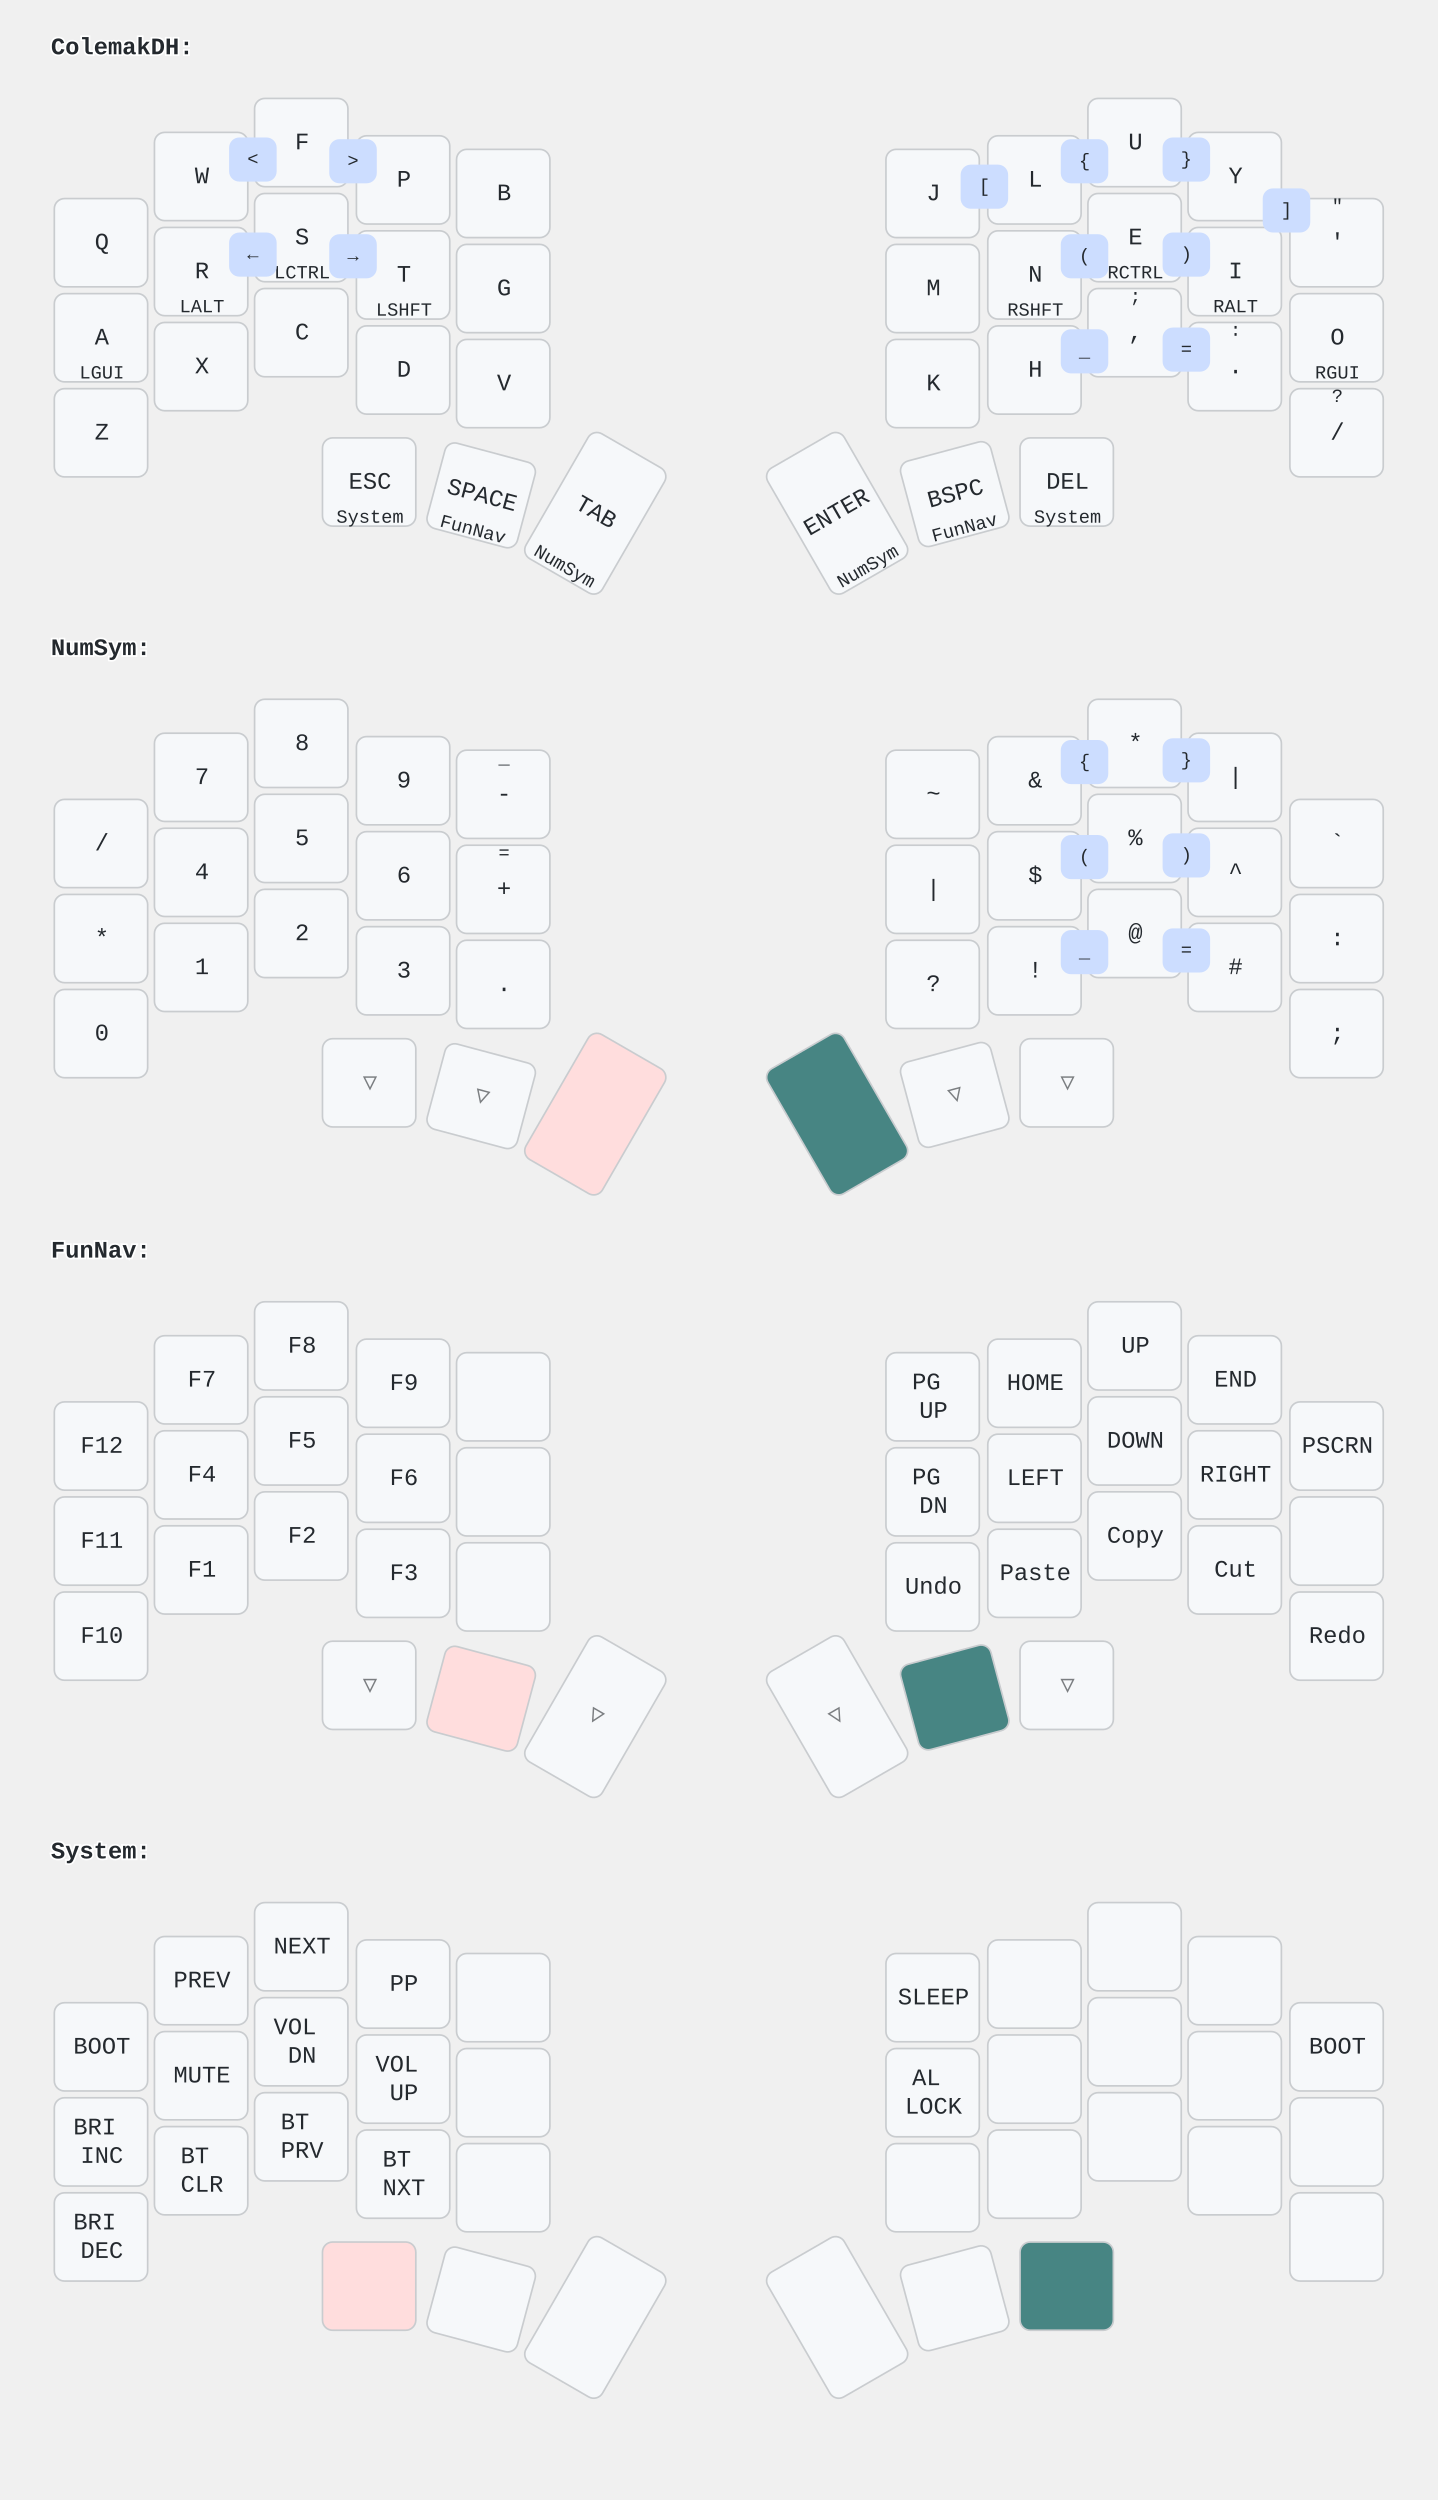
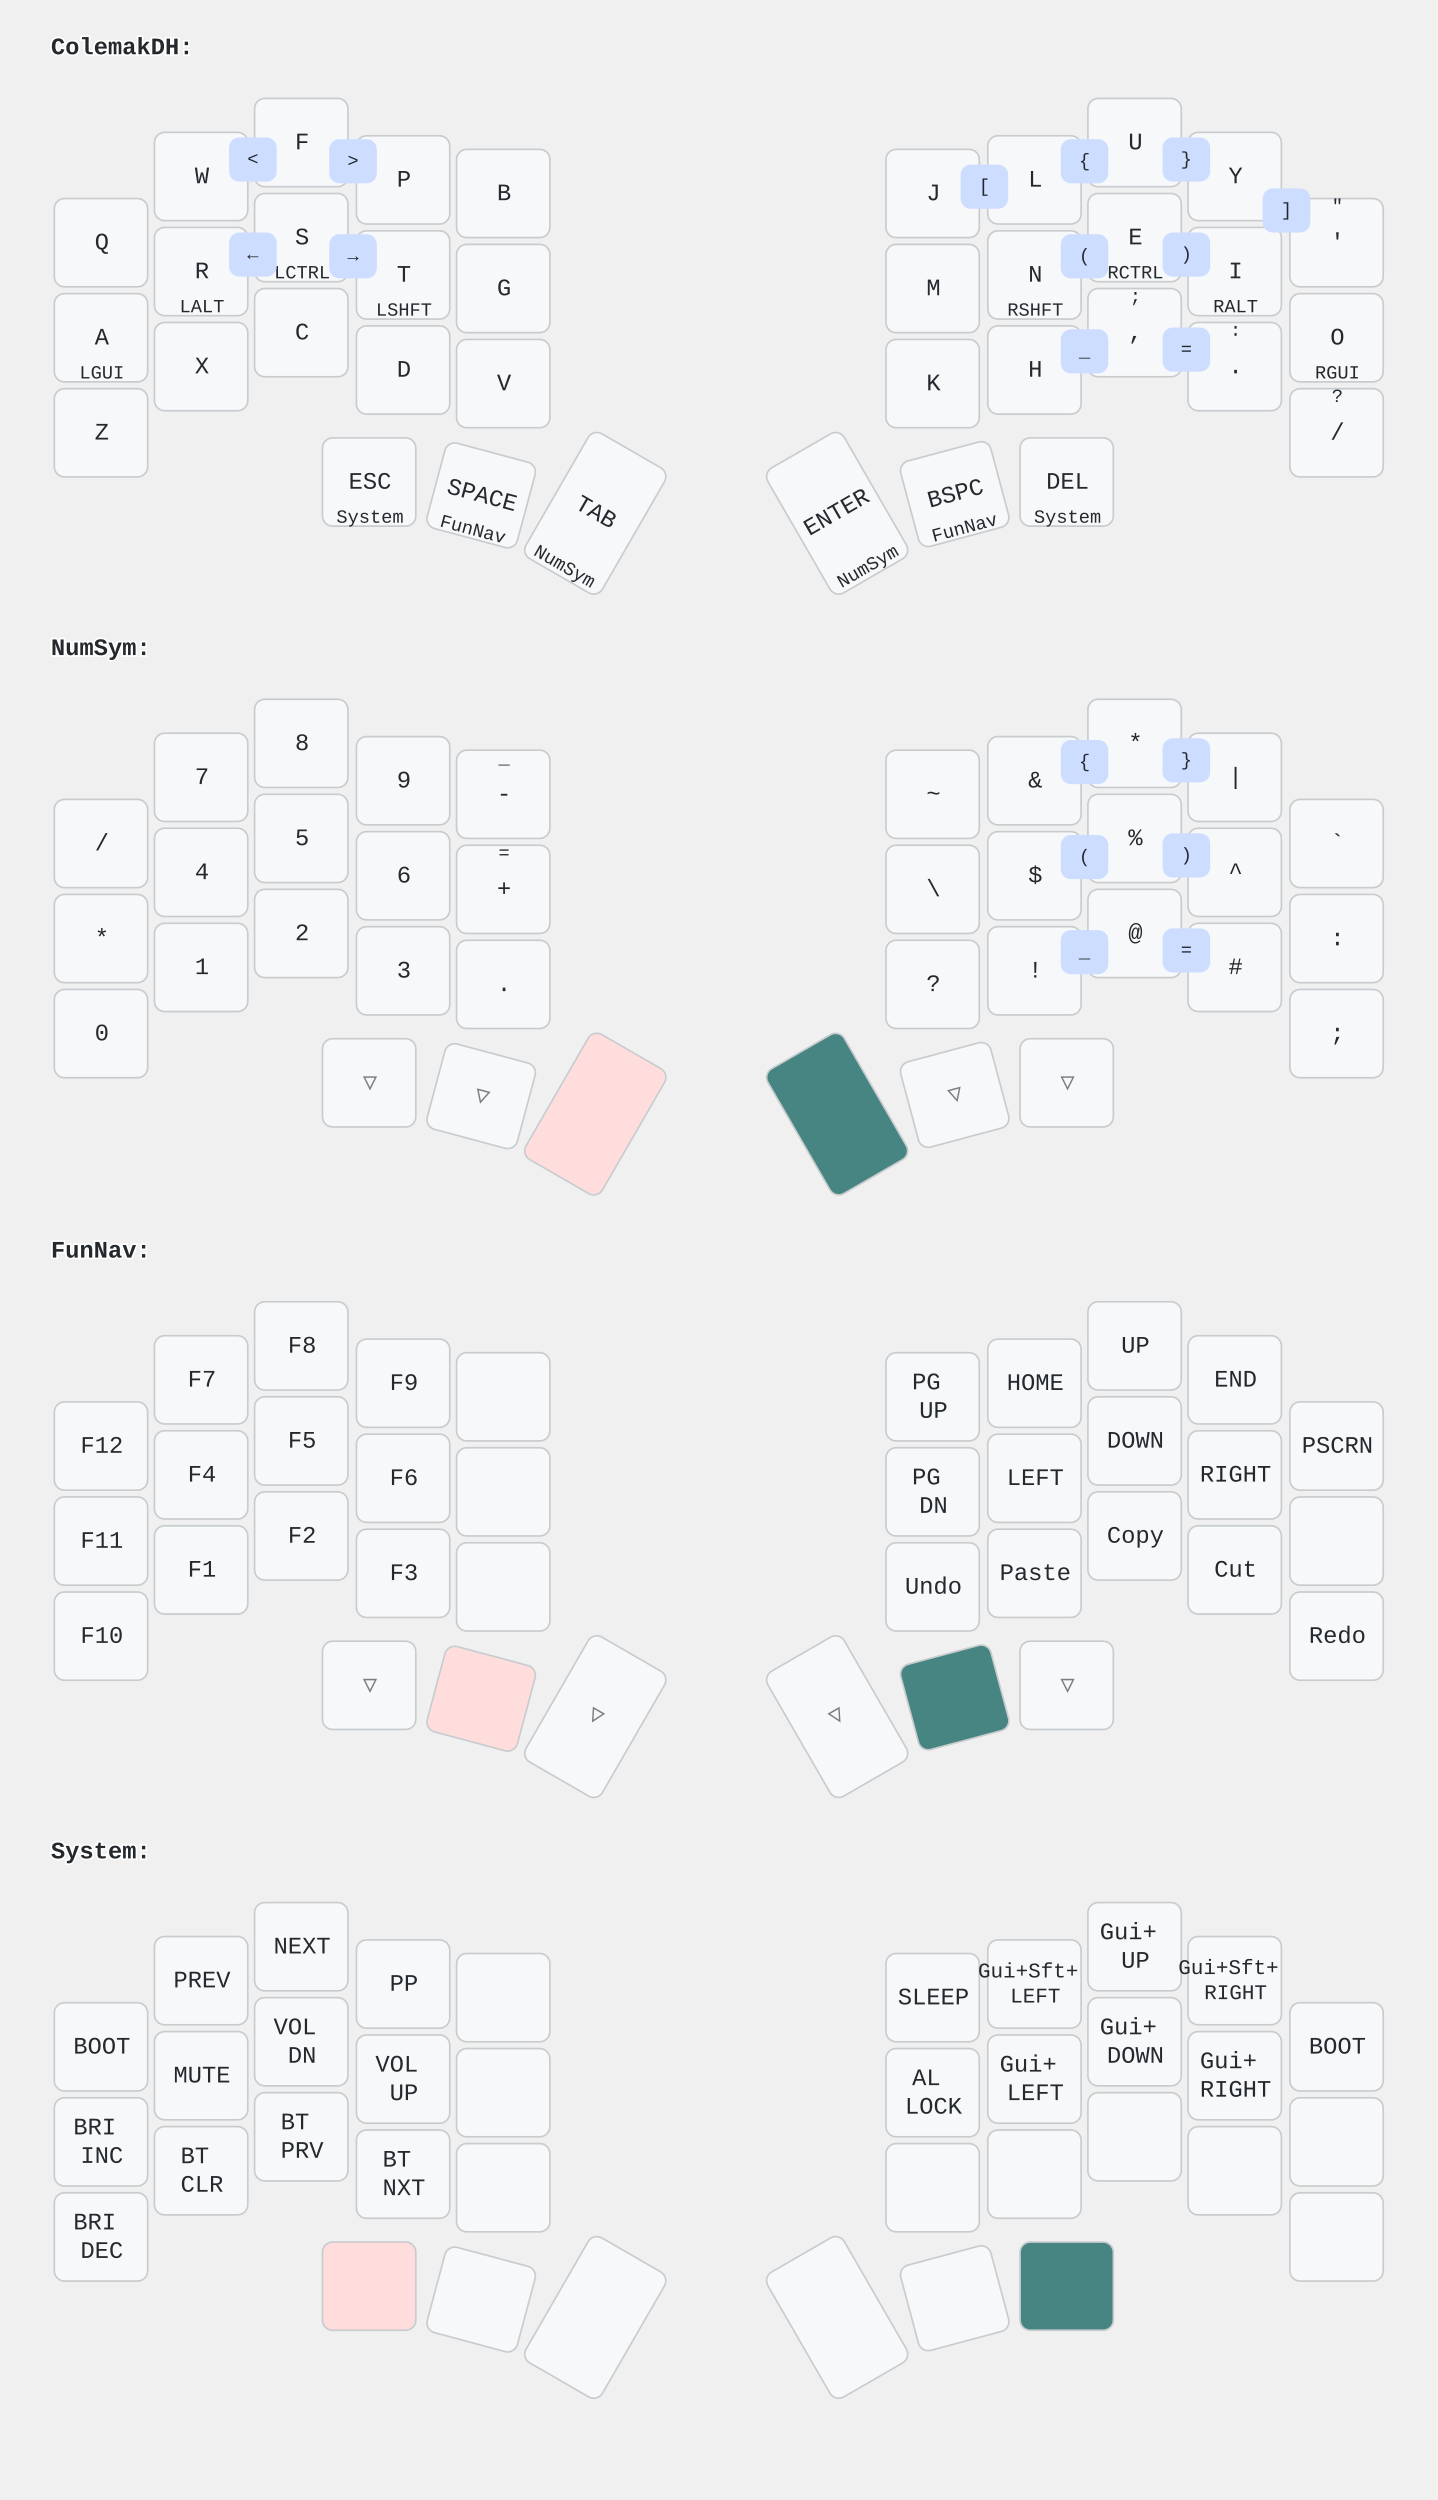
<svg xmlns="http://www.w3.org/2000/svg" width="847" height="1473" viewBox="0 0 847 1473" class="keymap">
  <style>/* inherit to force styles through use tags */
svg path {
    fill: inherit;
}

/* font and background color specifications */
svg.keymap {
    font-family: SFMono-Regular,Consolas,Liberation Mono,Menlo,monospace;
    font-size: 14px;
    font-kerning: normal;
    text-rendering: optimizeLegibility;
    fill: #24292e;
}

/* default key styling */
rect.key {
    fill: #f6f8fa;
    stroke: #c9cccf;
    stroke-width: 1;
}

/* default key side styling, only used is draw_key_sides is set */
rect.side {
    filter: brightness(90%);
}

/* color accent for combo boxes */
rect.combo, rect.combo-separate {
    fill: #cdf;
}

/* color accent for held keys */
rect.held, rect.combo.held {
    fill: #fdd;
}

/* color accent for ghost (optional) keys */
rect.ghost, rect.combo.ghost {
    stroke-dasharray: 4, 4;
    stroke-width: 2;
}

text {
    text-anchor: middle;
    dominant-baseline: middle;
}

/* styling for layer labels */
text.label {
    font-weight: bold;
    text-anchor: start;
    stroke: white;
    stroke-width: 2;
    paint-order: stroke;
}

/* styling for combo tap, and key hold/shifted label text */
text.combo, text.hold, text.shifted {
    font-size: 11px;
}

text.hold {
    text-anchor: middle;
    dominant-baseline: auto;
}

text.shifted {
    text-anchor: middle;
    dominant-baseline: hanging;
}

/* styling for hold/shifted label text in combo box */
text.combo.hold, text.combo.shifted {
    font-size: 8px;
}

/* lighter symbol for transparent keys */
text.trans {
    fill: #7b7e81;
}

/* styling for combo dendrons */
path.combo {
    stroke-width: 1;
    stroke: gray;
    fill: none;
}

/* Start Tabler Icons Cleanup */
/* cannot use height/width with glyphs */
.icon-tabler &gt; path {
    fill: inherit;
    stroke: inherit;
    stroke-width: 2;
}
/* hide tabler's default box */
.icon-tabler &gt; path[stroke="none"][fill="none"] {
    visibility: hidden;
}
/* End Tabler Icons Cleanup */

@media (prefers-color-scheme: dark) {
svg.keymap { fill: #d1d6db; }
rect.key { fill: #3f4750; }
rect.key, rect.combo { stroke: #60666c; }
rect.combo, rect.combo-separate { fill: #1f3d7a; }
rect.held, rect.combo.held { fill: #854747; }
text.label, text.footer { stroke: black; }
text.trans { fill: #7e8184; }
path.combo { stroke: #7f7f7f; }

}
rect.held.alternate { fill: #478583; }</style>
  <g transform="translate(30, 0)" class="layer-ColemakDH">
    <text x="0" y="28" class="label">ColemakDH:</text>
    <g transform="translate(0, 56)">
      <g transform="translate(30, 87)" class="key keypos-0">
        <rect rx="6" ry="6" x="-28" y="-26" width="55" height="52" class="key" />
        <text x="0" y="0" class="key tap">Q</text>
      </g>
      <g transform="translate(89, 48)" class="key keypos-1">
        <rect rx="6" ry="6" x="-28" y="-26" width="55" height="52" class="key" />
        <text x="0" y="0" class="key tap">W</text>
      </g>
      <g transform="translate(148, 28)" class="key keypos-2">
        <rect rx="6" ry="6" x="-28" y="-26" width="55" height="52" class="key" />
        <text x="0" y="0" class="key tap">F</text>
      </g>
      <g transform="translate(208, 50)" class="key keypos-3">
        <rect rx="6" ry="6" x="-28" y="-26" width="55" height="52" class="key" />
        <text x="0" y="0" class="key tap">P</text>
      </g>
      <g transform="translate(267, 58)" class="key keypos-4">
        <rect rx="6" ry="6" x="-28" y="-26" width="55" height="52" class="key" />
        <text x="0" y="0" class="key tap">B</text>
      </g>
      <g transform="translate(520, 58)" class="key keypos-5">
        <rect rx="6" ry="6" x="-28" y="-26" width="55" height="52" class="key" />
        <text x="0" y="0" class="key tap">J</text>
      </g>
      <g transform="translate(580, 50)" class="key keypos-6">
        <rect rx="6" ry="6" x="-28" y="-26" width="55" height="52" class="key" />
        <text x="0" y="0" class="key tap">L</text>
      </g>
      <g transform="translate(639, 28)" class="key keypos-7">
        <rect rx="6" ry="6" x="-28" y="-26" width="55" height="52" class="key" />
        <text x="0" y="0" class="key tap">U</text>
      </g>
      <g transform="translate(698, 48)" class="key keypos-8">
        <rect rx="6" ry="6" x="-28" y="-26" width="55" height="52" class="key" />
        <text x="0" y="0" class="key tap">Y</text>
      </g>
      <g transform="translate(758, 87)" class="key keypos-9">
        <rect rx="6" ry="6" x="-28" y="-26" width="55" height="52" class="key" />
        <text x="0" y="0" class="key tap">'</text>
        <text x="0" y="-24" class="key shifted">"</text>
      </g>
      <g transform="translate(30, 143)" class="key keypos-10">
        <rect rx="6" ry="6" x="-28" y="-26" width="55" height="52" class="key" />
        <text x="0" y="0" class="key tap">A</text>
        <text x="0" y="24" class="key hold">LGUI</text>
      </g>
      <g transform="translate(89, 104)" class="key keypos-11">
        <rect rx="6" ry="6" x="-28" y="-26" width="55" height="52" class="key" />
        <text x="0" y="0" class="key tap">R</text>
        <text x="0" y="24" class="key hold">LALT</text>
      </g>
      <g transform="translate(148, 84)" class="key keypos-12">
        <rect rx="6" ry="6" x="-28" y="-26" width="55" height="52" class="key" />
        <text x="0" y="0" class="key tap">S</text>
        <text x="0" y="24" class="key hold">LCTRL</text>
      </g>
      <g transform="translate(208, 106)" class="key keypos-13">
        <rect rx="6" ry="6" x="-28" y="-26" width="55" height="52" class="key" />
        <text x="0" y="0" class="key tap">T</text>
        <text x="0" y="24" class="key hold">LSHFT</text>
      </g>
      <g transform="translate(267, 114)" class="key keypos-14">
        <rect rx="6" ry="6" x="-28" y="-26" width="55" height="52" class="key" />
        <text x="0" y="0" class="key tap">G</text>
      </g>
      <g transform="translate(520, 114)" class="key keypos-15">
        <rect rx="6" ry="6" x="-28" y="-26" width="55" height="52" class="key" />
        <text x="0" y="0" class="key tap">M</text>
      </g>
      <g transform="translate(580, 106)" class="key keypos-16">
        <rect rx="6" ry="6" x="-28" y="-26" width="55" height="52" class="key" />
        <text x="0" y="0" class="key tap">N</text>
        <text x="0" y="24" class="key hold">RSHFT</text>
      </g>
      <g transform="translate(639, 84)" class="key keypos-17">
        <rect rx="6" ry="6" x="-28" y="-26" width="55" height="52" class="key" />
        <text x="0" y="0" class="key tap">E</text>
        <text x="0" y="24" class="key hold">RCTRL</text>
      </g>
      <g transform="translate(698, 104)" class="key keypos-18">
        <rect rx="6" ry="6" x="-28" y="-26" width="55" height="52" class="key" />
        <text x="0" y="0" class="key tap">I</text>
        <text x="0" y="24" class="key hold">RALT</text>
      </g>
      <g transform="translate(758, 143)" class="key keypos-19">
        <rect rx="6" ry="6" x="-28" y="-26" width="55" height="52" class="key" />
        <text x="0" y="0" class="key tap">O</text>
        <text x="0" y="24" class="key hold">RGUI</text>
      </g>
      <g transform="translate(30, 199)" class="key keypos-20">
        <rect rx="6" ry="6" x="-28" y="-26" width="55" height="52" class="key" />
        <text x="0" y="0" class="key tap">Z</text>
      </g>
      <g transform="translate(89, 160)" class="key keypos-21">
        <rect rx="6" ry="6" x="-28" y="-26" width="55" height="52" class="key" />
        <text x="0" y="0" class="key tap">X</text>
      </g>
      <g transform="translate(148, 140)" class="key keypos-22">
        <rect rx="6" ry="6" x="-28" y="-26" width="55" height="52" class="key" />
        <text x="0" y="0" class="key tap">C</text>
      </g>
      <g transform="translate(208, 162)" class="key keypos-23">
        <rect rx="6" ry="6" x="-28" y="-26" width="55" height="52" class="key" />
        <text x="0" y="0" class="key tap">D</text>
      </g>
      <g transform="translate(267, 170)" class="key keypos-24">
        <rect rx="6" ry="6" x="-28" y="-26" width="55" height="52" class="key" />
        <text x="0" y="0" class="key tap">V</text>
      </g>
      <g transform="translate(520, 170)" class="key keypos-25">
        <rect rx="6" ry="6" x="-28" y="-26" width="55" height="52" class="key" />
        <text x="0" y="0" class="key tap">K</text>
      </g>
      <g transform="translate(580, 162)" class="key keypos-26">
        <rect rx="6" ry="6" x="-28" y="-26" width="55" height="52" class="key" />
        <text x="0" y="0" class="key tap">H</text>
      </g>
      <g transform="translate(639, 140)" class="key keypos-27">
        <rect rx="6" ry="6" x="-28" y="-26" width="55" height="52" class="key" />
        <text x="0" y="0" class="key tap">,</text>
        <text x="0" y="-24" class="key shifted">;</text>
      </g>
      <g transform="translate(698, 160)" class="key keypos-28">
        <rect rx="6" ry="6" x="-28" y="-26" width="55" height="52" class="key" />
        <text x="0" y="0" class="key tap">.</text>
        <text x="0" y="-24" class="key shifted">:</text>
      </g>
      <g transform="translate(758, 199)" class="key keypos-29">
        <rect rx="6" ry="6" x="-28" y="-26" width="55" height="52" class="key" />
        <text x="0" y="0" class="key tap">/</text>
        <text x="0" y="-24" class="key shifted">?</text>
      </g>
      <g transform="translate(188, 228)" class="key keypos-30">
        <rect rx="6" ry="6" x="-28" y="-26" width="55" height="52" class="key" />
        <text x="0" y="0" class="key tap">ESC</text>
        <text x="0" y="24" class="key hold">System</text>
      </g>
      <g transform="translate(254, 236) rotate(15.0)" class="key keypos-31">
        <rect rx="6" ry="6" x="-28" y="-26" width="55" height="52" class="key" />
        <text x="0" y="0" class="key tap">SPACE</text>
        <text x="0" y="24" class="key hold">FunNav</text>
      </g>
      <g transform="translate(321, 246) rotate(30.0)" class="key keypos-32">
        <rect rx="6" ry="6" x="-26" y="-42" width="52" height="85" class="key" />
        <text x="0" y="0" class="key tap">TAB</text>
        <text x="0" y="40" class="key hold">NumSym</text>
      </g>
      <g transform="translate(463, 246) rotate(-30.0)" class="key keypos-33">
        <rect rx="6" ry="6" x="-26" y="-42" width="52" height="85" class="key" />
        <text x="0" y="0" class="key tap">ENTER</text>
        <text x="0" y="40" class="key hold">NumSym</text>
      </g>
      <g transform="translate(533, 235) rotate(-15.0)" class="key keypos-34">
        <rect rx="6" ry="6" x="-28" y="-26" width="55" height="52" class="key" />
        <text x="0" y="0" class="key tap">BSPC</text>
        <text x="0" y="24" class="key hold">FunNav</text>
      </g>
      <g transform="translate(599, 228)" class="key keypos-35">
        <rect rx="6" ry="6" x="-28" y="-26" width="55" height="52" class="key" />
        <text x="0" y="0" class="key tap">DEL</text>
        <text x="0" y="24" class="key hold">System</text>
      </g>
      <g class="combo combopos-0">
        <rect rx="6" ry="6" x="595" y="26" width="28" height="26" class="combo" />
        <text x="609" y="39" class="combo tap">{</text>
      </g>
      <g class="combo combopos-1">
        <rect rx="6" ry="6" x="655" y="25" width="28" height="26" class="combo" />
        <text x="669" y="38" class="combo tap">}</text>
      </g>
      <g class="combo combopos-2">
        <rect rx="6" ry="6" x="536" y="41" width="28" height="26" class="combo" />
        <text x="550" y="54" class="combo tap">[</text>
      </g>
      <g class="combo combopos-3">
        <rect rx="6" ry="6" x="714" y="55" width="28" height="26" class="combo" />
        <text x="728" y="68" class="combo tap">]</text>
      </g>
      <g class="combo combopos-4">
        <rect rx="6" ry="6" x="595" y="82" width="28" height="26" class="combo" />
        <text x="609" y="95" class="combo tap">(</text>
      </g>
      <g class="combo combopos-5">
        <rect rx="6" ry="6" x="655" y="81" width="28" height="26" class="combo" />
        <text x="669" y="94" class="combo tap">)</text>
      </g>
      <g class="combo combopos-6">
        <rect rx="6" ry="6" x="105" y="25" width="28" height="26" class="combo" />
        <text x="119" y="38" class="combo tap">&lt;</text>
      </g>
      <g class="combo combopos-7">
        <rect rx="6" ry="6" x="164" y="26" width="28" height="26" class="combo" />
        <text x="178" y="39" class="combo tap">&gt;</text>
      </g>
      <g class="combo combopos-8">
        <rect rx="6" ry="6" x="595" y="138" width="28" height="26" class="combo" />
        <text x="609" y="151" class="combo tap">_</text>
      </g>
      <g class="combo combopos-9">
        <rect rx="6" ry="6" x="655" y="137" width="28" height="26" class="combo" />
        <text x="669" y="150" class="combo tap">=</text>
      </g>
      <g class="combo combopos-10">
        <rect rx="6" ry="6" x="105" y="81" width="28" height="26" class="combo" />
        <text x="119" y="94" class="combo tap">←</text>
      </g>
      <g class="combo combopos-11">
        <rect rx="6" ry="6" x="164" y="82" width="28" height="26" class="combo" />
        <text x="178" y="95" class="combo tap">→</text>
      </g>
    </g>
  </g>
  <g transform="translate(30, 354)" class="layer-NumSym">
    <text x="0" y="28" class="label">NumSym:</text>
    <g transform="translate(0, 56)">
      <g transform="translate(30, 87)" class="key keypos-0">
        <rect rx="6" ry="6" x="-28" y="-26" width="55" height="52" class="key" />
        <text x="0" y="0" class="key tap">/</text>
      </g>
      <g transform="translate(89, 48)" class="key keypos-1">
        <rect rx="6" ry="6" x="-28" y="-26" width="55" height="52" class="key" />
        <text x="0" y="0" class="key tap">7</text>
      </g>
      <g transform="translate(148, 28)" class="key keypos-2">
        <rect rx="6" ry="6" x="-28" y="-26" width="55" height="52" class="key" />
        <text x="0" y="0" class="key tap">8</text>
      </g>
      <g transform="translate(208, 50)" class="key keypos-3">
        <rect rx="6" ry="6" x="-28" y="-26" width="55" height="52" class="key" />
        <text x="0" y="0" class="key tap">9</text>
      </g>
      <g transform="translate(267, 58)" class="key keypos-4">
        <rect rx="6" ry="6" x="-28" y="-26" width="55" height="52" class="key" />
        <text x="0" y="0" class="key tap">-</text>
        <text x="0" y="-24" class="key shifted">_</text>
      </g>
      <g transform="translate(520, 58)" class="key keypos-5">
        <rect rx="6" ry="6" x="-28" y="-26" width="55" height="52" class="key" />
        <text x="0" y="0" class="key tap">~</text>
      </g>
      <g transform="translate(580, 50)" class="key keypos-6">
        <rect rx="6" ry="6" x="-28" y="-26" width="55" height="52" class="key" />
        <text x="0" y="0" class="key tap">&amp;</text>
      </g>
      <g transform="translate(639, 28)" class="key keypos-7">
        <rect rx="6" ry="6" x="-28" y="-26" width="55" height="52" class="key" />
        <text x="0" y="0" class="key tap">*</text>
      </g>
      <g transform="translate(698, 48)" class="key keypos-8">
        <rect rx="6" ry="6" x="-28" y="-26" width="55" height="52" class="key" />
        <text x="0" y="0" class="key tap">|</text>
      </g>
      <g transform="translate(758, 87)" class="key keypos-9">
        <rect rx="6" ry="6" x="-28" y="-26" width="55" height="52" class="key" />
        <text x="0" y="0" class="key tap">`</text>
      </g>
      <g transform="translate(30, 143)" class="key keypos-10">
        <rect rx="6" ry="6" x="-28" y="-26" width="55" height="52" class="key" />
        <text x="0" y="0" class="key tap">*</text>
      </g>
      <g transform="translate(89, 104)" class="key keypos-11">
        <rect rx="6" ry="6" x="-28" y="-26" width="55" height="52" class="key" />
        <text x="0" y="0" class="key tap">4</text>
      </g>
      <g transform="translate(148, 84)" class="key keypos-12">
        <rect rx="6" ry="6" x="-28" y="-26" width="55" height="52" class="key" />
        <text x="0" y="0" class="key tap">5</text>
      </g>
      <g transform="translate(208, 106)" class="key keypos-13">
        <rect rx="6" ry="6" x="-28" y="-26" width="55" height="52" class="key" />
        <text x="0" y="0" class="key tap">6</text>
      </g>
      <g transform="translate(267, 114)" class="key keypos-14">
        <rect rx="6" ry="6" x="-28" y="-26" width="55" height="52" class="key" />
        <text x="0" y="0" class="key tap">+</text>
        <text x="0" y="-24" class="key shifted">=</text>
      </g>
      <g transform="translate(520, 114)" class="key keypos-15">
        <rect rx="6" ry="6" x="-28" y="-26" width="55" height="52" class="key" />
-         <text x="0" y="0" class="key tap">|</text>
+         <text x="0" y="0" class="key tap">\</text>
      </g>
      <g transform="translate(580, 106)" class="key keypos-16">
        <rect rx="6" ry="6" x="-28" y="-26" width="55" height="52" class="key" />
        <text x="0" y="0" class="key tap">$</text>
      </g>
      <g transform="translate(639, 84)" class="key keypos-17">
        <rect rx="6" ry="6" x="-28" y="-26" width="55" height="52" class="key" />
        <text x="0" y="0" class="key tap">%</text>
      </g>
      <g transform="translate(698, 104)" class="key keypos-18">
        <rect rx="6" ry="6" x="-28" y="-26" width="55" height="52" class="key" />
        <text x="0" y="0" class="key tap">^</text>
      </g>
      <g transform="translate(758, 143)" class="key keypos-19">
        <rect rx="6" ry="6" x="-28" y="-26" width="55" height="52" class="key" />
        <text x="0" y="0" class="key tap">:</text>
      </g>
      <g transform="translate(30, 199)" class="key keypos-20">
        <rect rx="6" ry="6" x="-28" y="-26" width="55" height="52" class="key" />
        <text x="0" y="0" class="key tap">0</text>
      </g>
      <g transform="translate(89, 160)" class="key keypos-21">
        <rect rx="6" ry="6" x="-28" y="-26" width="55" height="52" class="key" />
        <text x="0" y="0" class="key tap">1</text>
      </g>
      <g transform="translate(148, 140)" class="key keypos-22">
        <rect rx="6" ry="6" x="-28" y="-26" width="55" height="52" class="key" />
        <text x="0" y="0" class="key tap">2</text>
      </g>
      <g transform="translate(208, 162)" class="key keypos-23">
        <rect rx="6" ry="6" x="-28" y="-26" width="55" height="52" class="key" />
        <text x="0" y="0" class="key tap">3</text>
      </g>
      <g transform="translate(267, 170)" class="key keypos-24">
        <rect rx="6" ry="6" x="-28" y="-26" width="55" height="52" class="key" />
        <text x="0" y="0" class="key tap">.</text>
      </g>
      <g transform="translate(520, 170)" class="key keypos-25">
        <rect rx="6" ry="6" x="-28" y="-26" width="55" height="52" class="key" />
        <text x="0" y="0" class="key tap">?</text>
      </g>
      <g transform="translate(580, 162)" class="key keypos-26">
        <rect rx="6" ry="6" x="-28" y="-26" width="55" height="52" class="key" />
        <text x="0" y="0" class="key tap">!</text>
      </g>
      <g transform="translate(639, 140)" class="key keypos-27">
        <rect rx="6" ry="6" x="-28" y="-26" width="55" height="52" class="key" />
        <text x="0" y="0" class="key tap">@</text>
      </g>
      <g transform="translate(698, 160)" class="key keypos-28">
        <rect rx="6" ry="6" x="-28" y="-26" width="55" height="52" class="key" />
        <text x="0" y="0" class="key tap">#</text>
      </g>
      <g transform="translate(758, 199)" class="key keypos-29">
        <rect rx="6" ry="6" x="-28" y="-26" width="55" height="52" class="key" />
        <text x="0" y="0" class="key tap">;</text>
      </g>
      <g transform="translate(188, 228)" class="key trans keypos-30">
        <rect rx="6" ry="6" x="-28" y="-26" width="55" height="52" class="key trans" />
        <text x="0" y="0" class="key trans tap">▽</text>
      </g>
      <g transform="translate(254, 236) rotate(15.0)" class="key trans keypos-31">
        <rect rx="6" ry="6" x="-28" y="-26" width="55" height="52" class="key trans" />
        <text x="0" y="0" class="key trans tap">▽</text>
      </g>
      <g transform="translate(321, 246) rotate(30.0)" class="key held keypos-32">
        <rect rx="6" ry="6" x="-26" y="-42" width="52" height="85" class="key held" />
      </g>
      <g transform="translate(463, 246) rotate(-30.0)" class="key held alternate keypos-33">
        <rect rx="6" ry="6" x="-26" y="-42" width="52" height="85" class="key held alternate" />
      </g>
      <g transform="translate(533, 235) rotate(-15.0)" class="key trans keypos-34">
        <rect rx="6" ry="6" x="-28" y="-26" width="55" height="52" class="key trans" />
        <text x="0" y="0" class="key trans tap">▽</text>
      </g>
      <g transform="translate(599, 228)" class="key trans keypos-35">
        <rect rx="6" ry="6" x="-28" y="-26" width="55" height="52" class="key trans" />
        <text x="0" y="0" class="key trans tap">▽</text>
      </g>
      <g class="combo combopos-0">
        <rect rx="6" ry="6" x="595" y="26" width="28" height="26" class="combo" />
        <text x="609" y="39" class="combo tap">{</text>
      </g>
      <g class="combo combopos-1">
        <rect rx="6" ry="6" x="655" y="25" width="28" height="26" class="combo" />
        <text x="669" y="38" class="combo tap">}</text>
      </g>
      <g class="combo combopos-2">
        <rect rx="6" ry="6" x="595" y="82" width="28" height="26" class="combo" />
        <text x="609" y="95" class="combo tap">(</text>
      </g>
      <g class="combo combopos-3">
        <rect rx="6" ry="6" x="655" y="81" width="28" height="26" class="combo" />
        <text x="669" y="94" class="combo tap">)</text>
      </g>
      <g class="combo combopos-4">
        <rect rx="6" ry="6" x="595" y="138" width="28" height="26" class="combo" />
        <text x="609" y="151" class="combo tap">_</text>
      </g>
      <g class="combo combopos-5">
        <rect rx="6" ry="6" x="655" y="137" width="28" height="26" class="combo" />
        <text x="669" y="150" class="combo tap">=</text>
      </g>
    </g>
  </g>
  <g transform="translate(30, 709)" class="layer-FunNav">
    <text x="0" y="28" class="label">FunNav:</text>
    <g transform="translate(0, 56)">
      <g transform="translate(30, 87)" class="key keypos-0">
        <rect rx="6" ry="6" x="-28" y="-26" width="55" height="52" class="key" />
        <text x="0" y="0" class="key tap">F12</text>
      </g>
      <g transform="translate(89, 48)" class="key keypos-1">
        <rect rx="6" ry="6" x="-28" y="-26" width="55" height="52" class="key" />
        <text x="0" y="0" class="key tap">F7</text>
      </g>
      <g transform="translate(148, 28)" class="key keypos-2">
        <rect rx="6" ry="6" x="-28" y="-26" width="55" height="52" class="key" />
        <text x="0" y="0" class="key tap">F8</text>
      </g>
      <g transform="translate(208, 50)" class="key keypos-3">
        <rect rx="6" ry="6" x="-28" y="-26" width="55" height="52" class="key" />
        <text x="0" y="0" class="key tap">F9</text>
      </g>
      <g transform="translate(267, 58)" class="key keypos-4">
        <rect rx="6" ry="6" x="-28" y="-26" width="55" height="52" class="key" />
      </g>
      <g transform="translate(520, 58)" class="key keypos-5">
        <rect rx="6" ry="6" x="-28" y="-26" width="55" height="52" class="key" />
        <text x="0" y="0" class="key tap">
          <tspan x="0" dy="-0.6em">PG</tspan>
          <tspan x="0" dy="1.2em">UP</tspan>
        </text>
      </g>
      <g transform="translate(580, 50)" class="key keypos-6">
        <rect rx="6" ry="6" x="-28" y="-26" width="55" height="52" class="key" />
        <text x="0" y="0" class="key tap">HOME</text>
      </g>
      <g transform="translate(639, 28)" class="key keypos-7">
        <rect rx="6" ry="6" x="-28" y="-26" width="55" height="52" class="key" />
        <text x="0" y="0" class="key tap">UP</text>
      </g>
      <g transform="translate(698, 48)" class="key keypos-8">
        <rect rx="6" ry="6" x="-28" y="-26" width="55" height="52" class="key" />
        <text x="0" y="0" class="key tap">END</text>
      </g>
      <g transform="translate(758, 87)" class="key keypos-9">
        <rect rx="6" ry="6" x="-28" y="-26" width="55" height="52" class="key" />
        <text x="0" y="0" class="key tap">PSCRN</text>
      </g>
      <g transform="translate(30, 143)" class="key keypos-10">
        <rect rx="6" ry="6" x="-28" y="-26" width="55" height="52" class="key" />
        <text x="0" y="0" class="key tap">F11</text>
      </g>
      <g transform="translate(89, 104)" class="key keypos-11">
        <rect rx="6" ry="6" x="-28" y="-26" width="55" height="52" class="key" />
        <text x="0" y="0" class="key tap">F4</text>
      </g>
      <g transform="translate(148, 84)" class="key keypos-12">
        <rect rx="6" ry="6" x="-28" y="-26" width="55" height="52" class="key" />
        <text x="0" y="0" class="key tap">F5</text>
      </g>
      <g transform="translate(208, 106)" class="key keypos-13">
        <rect rx="6" ry="6" x="-28" y="-26" width="55" height="52" class="key" />
        <text x="0" y="0" class="key tap">F6</text>
      </g>
      <g transform="translate(267, 114)" class="key keypos-14">
        <rect rx="6" ry="6" x="-28" y="-26" width="55" height="52" class="key" />
      </g>
      <g transform="translate(520, 114)" class="key keypos-15">
        <rect rx="6" ry="6" x="-28" y="-26" width="55" height="52" class="key" />
        <text x="0" y="0" class="key tap">
          <tspan x="0" dy="-0.6em">PG</tspan>
          <tspan x="0" dy="1.2em">DN</tspan>
        </text>
      </g>
      <g transform="translate(580, 106)" class="key keypos-16">
        <rect rx="6" ry="6" x="-28" y="-26" width="55" height="52" class="key" />
        <text x="0" y="0" class="key tap">LEFT</text>
      </g>
      <g transform="translate(639, 84)" class="key keypos-17">
        <rect rx="6" ry="6" x="-28" y="-26" width="55" height="52" class="key" />
        <text x="0" y="0" class="key tap">DOWN</text>
      </g>
      <g transform="translate(698, 104)" class="key keypos-18">
        <rect rx="6" ry="6" x="-28" y="-26" width="55" height="52" class="key" />
        <text x="0" y="0" class="key tap">RIGHT</text>
      </g>
      <g transform="translate(758, 143)" class="key keypos-19">
        <rect rx="6" ry="6" x="-28" y="-26" width="55" height="52" class="key" />
      </g>
      <g transform="translate(30, 199)" class="key keypos-20">
        <rect rx="6" ry="6" x="-28" y="-26" width="55" height="52" class="key" />
        <text x="0" y="0" class="key tap">F10</text>
      </g>
      <g transform="translate(89, 160)" class="key keypos-21">
        <rect rx="6" ry="6" x="-28" y="-26" width="55" height="52" class="key" />
        <text x="0" y="0" class="key tap">F1</text>
      </g>
      <g transform="translate(148, 140)" class="key keypos-22">
        <rect rx="6" ry="6" x="-28" y="-26" width="55" height="52" class="key" />
        <text x="0" y="0" class="key tap">F2</text>
      </g>
      <g transform="translate(208, 162)" class="key keypos-23">
        <rect rx="6" ry="6" x="-28" y="-26" width="55" height="52" class="key" />
        <text x="0" y="0" class="key tap">F3</text>
      </g>
      <g transform="translate(267, 170)" class="key keypos-24">
        <rect rx="6" ry="6" x="-28" y="-26" width="55" height="52" class="key" />
      </g>
      <g transform="translate(520, 170)" class="key keypos-25">
        <rect rx="6" ry="6" x="-28" y="-26" width="55" height="52" class="key" />
        <text x="0" y="0" class="key tap">Undo</text>
      </g>
      <g transform="translate(580, 162)" class="key keypos-26">
        <rect rx="6" ry="6" x="-28" y="-26" width="55" height="52" class="key" />
        <text x="0" y="0" class="key tap">Paste</text>
      </g>
      <g transform="translate(639, 140)" class="key keypos-27">
        <rect rx="6" ry="6" x="-28" y="-26" width="55" height="52" class="key" />
        <text x="0" y="0" class="key tap">Copy</text>
      </g>
      <g transform="translate(698, 160)" class="key keypos-28">
        <rect rx="6" ry="6" x="-28" y="-26" width="55" height="52" class="key" />
        <text x="0" y="0" class="key tap">Cut</text>
      </g>
      <g transform="translate(758, 199)" class="key keypos-29">
        <rect rx="6" ry="6" x="-28" y="-26" width="55" height="52" class="key" />
        <text x="0" y="0" class="key tap">Redo</text>
      </g>
      <g transform="translate(188, 228)" class="key trans keypos-30">
        <rect rx="6" ry="6" x="-28" y="-26" width="55" height="52" class="key trans" />
        <text x="0" y="0" class="key trans tap">▽</text>
      </g>
      <g transform="translate(254, 236) rotate(15.0)" class="key held keypos-31">
        <rect rx="6" ry="6" x="-28" y="-26" width="55" height="52" class="key held" />
      </g>
      <g transform="translate(321, 246) rotate(30.0)" class="key trans keypos-32">
        <rect rx="6" ry="6" x="-26" y="-42" width="52" height="85" class="key trans" />
        <text x="0" y="0" class="key trans tap">▽</text>
      </g>
      <g transform="translate(463, 246) rotate(-30.0)" class="key trans keypos-33">
        <rect rx="6" ry="6" x="-26" y="-42" width="52" height="85" class="key trans" />
        <text x="0" y="0" class="key trans tap">▽</text>
      </g>
      <g transform="translate(533, 235) rotate(-15.0)" class="key held alternate keypos-34">
        <rect rx="6" ry="6" x="-28" y="-26" width="55" height="52" class="key held alternate" />
      </g>
      <g transform="translate(599, 228)" class="key trans keypos-35">
        <rect rx="6" ry="6" x="-28" y="-26" width="55" height="52" class="key trans" />
        <text x="0" y="0" class="key trans tap">▽</text>
      </g>
    </g>
  </g>
  <g transform="translate(30, 1063)" class="layer-System">
    <text x="0" y="28" class="label">System:</text>
    <g transform="translate(0, 56)">
      <g transform="translate(30, 87)" class="key keypos-0">
        <rect rx="6" ry="6" x="-28" y="-26" width="55" height="52" class="key" />
        <text x="0" y="0" class="key tap">BOOT</text>
      </g>
      <g transform="translate(89, 48)" class="key keypos-1">
        <rect rx="6" ry="6" x="-28" y="-26" width="55" height="52" class="key" />
        <text x="0" y="0" class="key tap">PREV</text>
      </g>
      <g transform="translate(148, 28)" class="key keypos-2">
        <rect rx="6" ry="6" x="-28" y="-26" width="55" height="52" class="key" />
        <text x="0" y="0" class="key tap">NEXT</text>
      </g>
      <g transform="translate(208, 50)" class="key keypos-3">
        <rect rx="6" ry="6" x="-28" y="-26" width="55" height="52" class="key" />
        <text x="0" y="0" class="key tap">PP</text>
      </g>
      <g transform="translate(267, 58)" class="key keypos-4">
        <rect rx="6" ry="6" x="-28" y="-26" width="55" height="52" class="key" />
      </g>
      <g transform="translate(520, 58)" class="key keypos-5">
        <rect rx="6" ry="6" x="-28" y="-26" width="55" height="52" class="key" />
        <text x="0" y="0" class="key tap">SLEEP</text>
      </g>
      <g transform="translate(580, 50)" class="key keypos-6">
        <rect rx="6" ry="6" x="-28" y="-26" width="55" height="52" class="key" />
+         <text x="0" y="0" class="key tap">
+           <tspan x="0" dy="-0.6em" style="font-size: 88%">Gui+Sft+</tspan>
+           <tspan x="0" dy="1.2em" style="font-size: 88%">LEFT</tspan>
+         </text>
      </g>
      <g transform="translate(639, 28)" class="key keypos-7">
        <rect rx="6" ry="6" x="-28" y="-26" width="55" height="52" class="key" />
+         <text x="0" y="0" class="key tap">
+           <tspan x="0" dy="-0.6em">Gui+</tspan>
+           <tspan x="0" dy="1.2em">UP</tspan>
+         </text>
      </g>
      <g transform="translate(698, 48)" class="key keypos-8">
        <rect rx="6" ry="6" x="-28" y="-26" width="55" height="52" class="key" />
+         <text x="0" y="0" class="key tap">
+           <tspan x="0" dy="-0.6em" style="font-size: 88%">Gui+Sft+</tspan>
+           <tspan x="0" dy="1.2em" style="font-size: 88%">RIGHT</tspan>
+         </text>
      </g>
      <g transform="translate(758, 87)" class="key keypos-9">
        <rect rx="6" ry="6" x="-28" y="-26" width="55" height="52" class="key" />
        <text x="0" y="0" class="key tap">BOOT</text>
      </g>
      <g transform="translate(30, 143)" class="key keypos-10">
        <rect rx="6" ry="6" x="-28" y="-26" width="55" height="52" class="key" />
        <text x="0" y="0" class="key tap">
          <tspan x="0" dy="-0.6em">BRI</tspan>
          <tspan x="0" dy="1.2em">INC</tspan>
        </text>
      </g>
      <g transform="translate(89, 104)" class="key keypos-11">
        <rect rx="6" ry="6" x="-28" y="-26" width="55" height="52" class="key" />
        <text x="0" y="0" class="key tap">MUTE</text>
      </g>
      <g transform="translate(148, 84)" class="key keypos-12">
        <rect rx="6" ry="6" x="-28" y="-26" width="55" height="52" class="key" />
        <text x="0" y="0" class="key tap">
          <tspan x="0" dy="-0.6em">VOL</tspan>
          <tspan x="0" dy="1.2em">DN</tspan>
        </text>
      </g>
      <g transform="translate(208, 106)" class="key keypos-13">
        <rect rx="6" ry="6" x="-28" y="-26" width="55" height="52" class="key" />
        <text x="0" y="0" class="key tap">
          <tspan x="0" dy="-0.6em">VOL</tspan>
          <tspan x="0" dy="1.2em">UP</tspan>
        </text>
      </g>
      <g transform="translate(267, 114)" class="key keypos-14">
        <rect rx="6" ry="6" x="-28" y="-26" width="55" height="52" class="key" />
      </g>
      <g transform="translate(520, 114)" class="key keypos-15">
        <rect rx="6" ry="6" x="-28" y="-26" width="55" height="52" class="key" />
        <text x="0" y="0" class="key tap">
          <tspan x="0" dy="-0.6em">AL</tspan>
          <tspan x="0" dy="1.2em">LOCK</tspan>
        </text>
      </g>
      <g transform="translate(580, 106)" class="key keypos-16">
        <rect rx="6" ry="6" x="-28" y="-26" width="55" height="52" class="key" />
+         <text x="0" y="0" class="key tap">
+           <tspan x="0" dy="-0.6em">Gui+</tspan>
+           <tspan x="0" dy="1.2em">LEFT</tspan>
+         </text>
      </g>
      <g transform="translate(639, 84)" class="key keypos-17">
        <rect rx="6" ry="6" x="-28" y="-26" width="55" height="52" class="key" />
+         <text x="0" y="0" class="key tap">
+           <tspan x="0" dy="-0.6em">Gui+</tspan>
+           <tspan x="0" dy="1.2em">DOWN</tspan>
+         </text>
      </g>
      <g transform="translate(698, 104)" class="key keypos-18">
        <rect rx="6" ry="6" x="-28" y="-26" width="55" height="52" class="key" />
+         <text x="0" y="0" class="key tap">
+           <tspan x="0" dy="-0.6em">Gui+</tspan>
+           <tspan x="0" dy="1.2em">RIGHT</tspan>
+         </text>
      </g>
      <g transform="translate(758, 143)" class="key keypos-19">
        <rect rx="6" ry="6" x="-28" y="-26" width="55" height="52" class="key" />
      </g>
      <g transform="translate(30, 199)" class="key keypos-20">
        <rect rx="6" ry="6" x="-28" y="-26" width="55" height="52" class="key" />
        <text x="0" y="0" class="key tap">
          <tspan x="0" dy="-0.6em">BRI</tspan>
          <tspan x="0" dy="1.2em">DEC</tspan>
        </text>
      </g>
      <g transform="translate(89, 160)" class="key keypos-21">
        <rect rx="6" ry="6" x="-28" y="-26" width="55" height="52" class="key" />
        <text x="0" y="0" class="key tap">
          <tspan x="0" dy="-0.6em">BT</tspan>
          <tspan x="0" dy="1.2em">CLR</tspan>
        </text>
      </g>
      <g transform="translate(148, 140)" class="key keypos-22">
        <rect rx="6" ry="6" x="-28" y="-26" width="55" height="52" class="key" />
        <text x="0" y="0" class="key tap">
          <tspan x="0" dy="-0.6em">BT</tspan>
          <tspan x="0" dy="1.2em">PRV</tspan>
        </text>
      </g>
      <g transform="translate(208, 162)" class="key keypos-23">
        <rect rx="6" ry="6" x="-28" y="-26" width="55" height="52" class="key" />
        <text x="0" y="0" class="key tap">
          <tspan x="0" dy="-0.6em">BT</tspan>
          <tspan x="0" dy="1.2em">NXT</tspan>
        </text>
      </g>
      <g transform="translate(267, 170)" class="key keypos-24">
        <rect rx="6" ry="6" x="-28" y="-26" width="55" height="52" class="key" />
      </g>
      <g transform="translate(520, 170)" class="key keypos-25">
        <rect rx="6" ry="6" x="-28" y="-26" width="55" height="52" class="key" />
      </g>
      <g transform="translate(580, 162)" class="key keypos-26">
        <rect rx="6" ry="6" x="-28" y="-26" width="55" height="52" class="key" />
      </g>
      <g transform="translate(639, 140)" class="key keypos-27">
        <rect rx="6" ry="6" x="-28" y="-26" width="55" height="52" class="key" />
      </g>
      <g transform="translate(698, 160)" class="key keypos-28">
        <rect rx="6" ry="6" x="-28" y="-26" width="55" height="52" class="key" />
      </g>
      <g transform="translate(758, 199)" class="key keypos-29">
        <rect rx="6" ry="6" x="-28" y="-26" width="55" height="52" class="key" />
      </g>
      <g transform="translate(188, 228)" class="key held keypos-30">
        <rect rx="6" ry="6" x="-28" y="-26" width="55" height="52" class="key held" />
      </g>
      <g transform="translate(254, 236) rotate(15.0)" class="key keypos-31">
        <rect rx="6" ry="6" x="-28" y="-26" width="55" height="52" class="key" />
      </g>
      <g transform="translate(321, 246) rotate(30.0)" class="key keypos-32">
        <rect rx="6" ry="6" x="-26" y="-42" width="52" height="85" class="key" />
      </g>
      <g transform="translate(463, 246) rotate(-30.0)" class="key keypos-33">
        <rect rx="6" ry="6" x="-26" y="-42" width="52" height="85" class="key" />
      </g>
      <g transform="translate(533, 235) rotate(-15.0)" class="key keypos-34">
        <rect rx="6" ry="6" x="-28" y="-26" width="55" height="52" class="key" />
      </g>
      <g transform="translate(599, 228)" class="key held alternate keypos-35">
        <rect rx="6" ry="6" x="-28" y="-26" width="55" height="52" class="key held alternate" />
      </g>
    </g>
  </g>
</svg>
